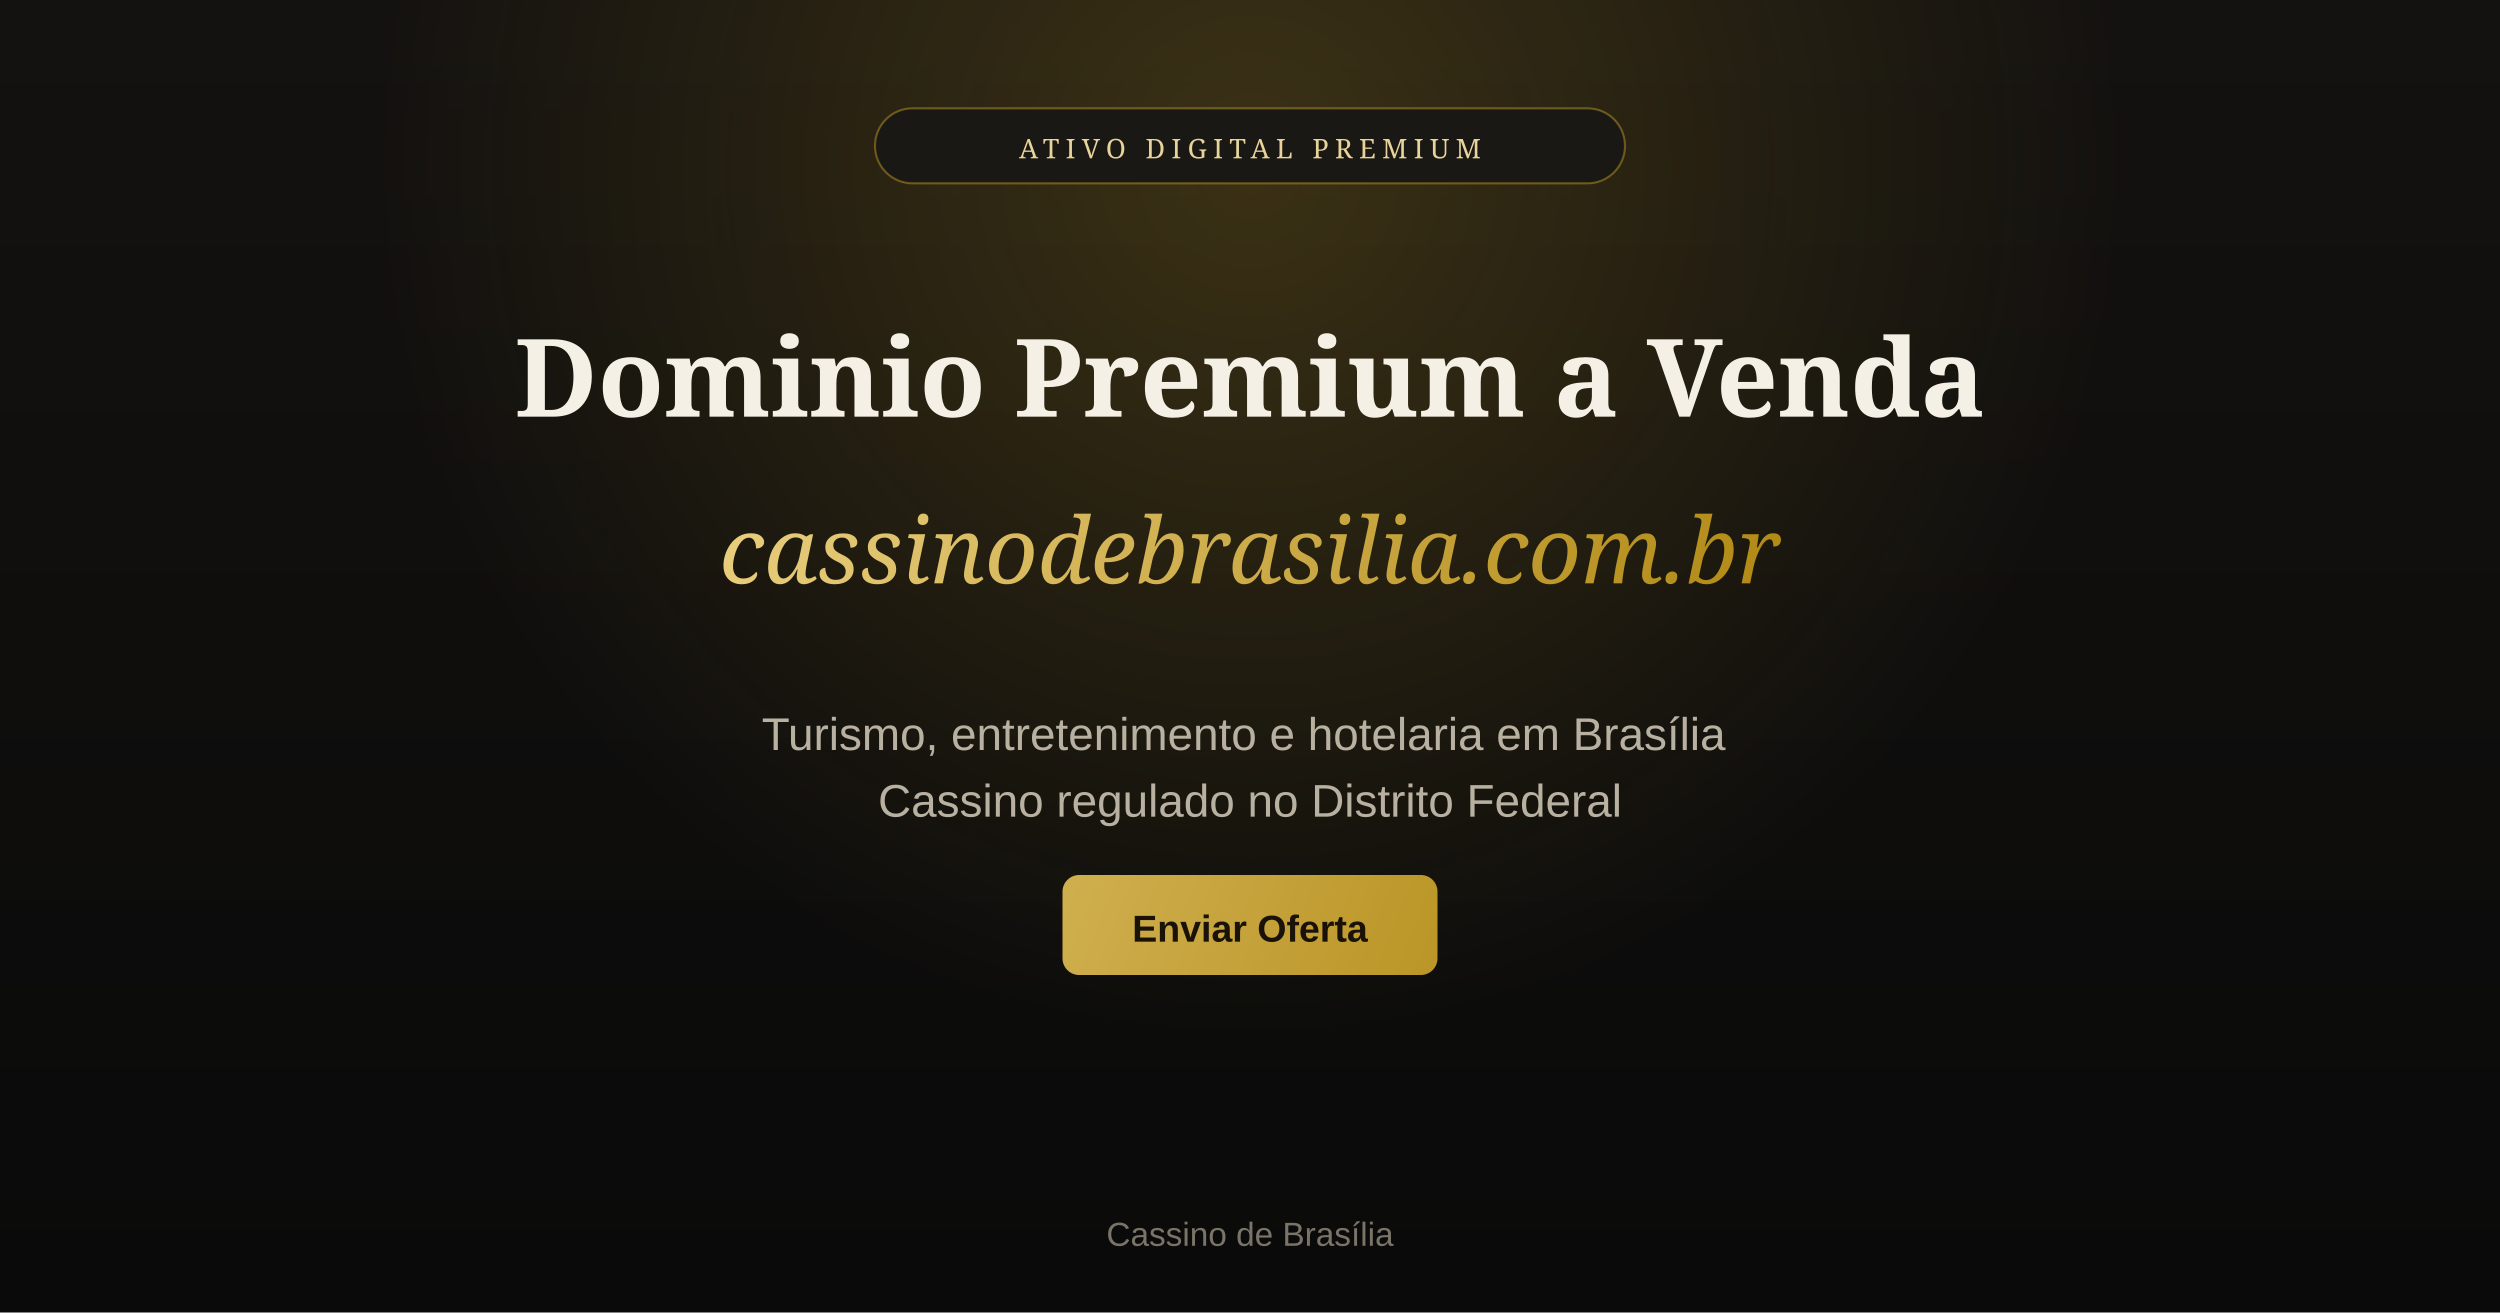
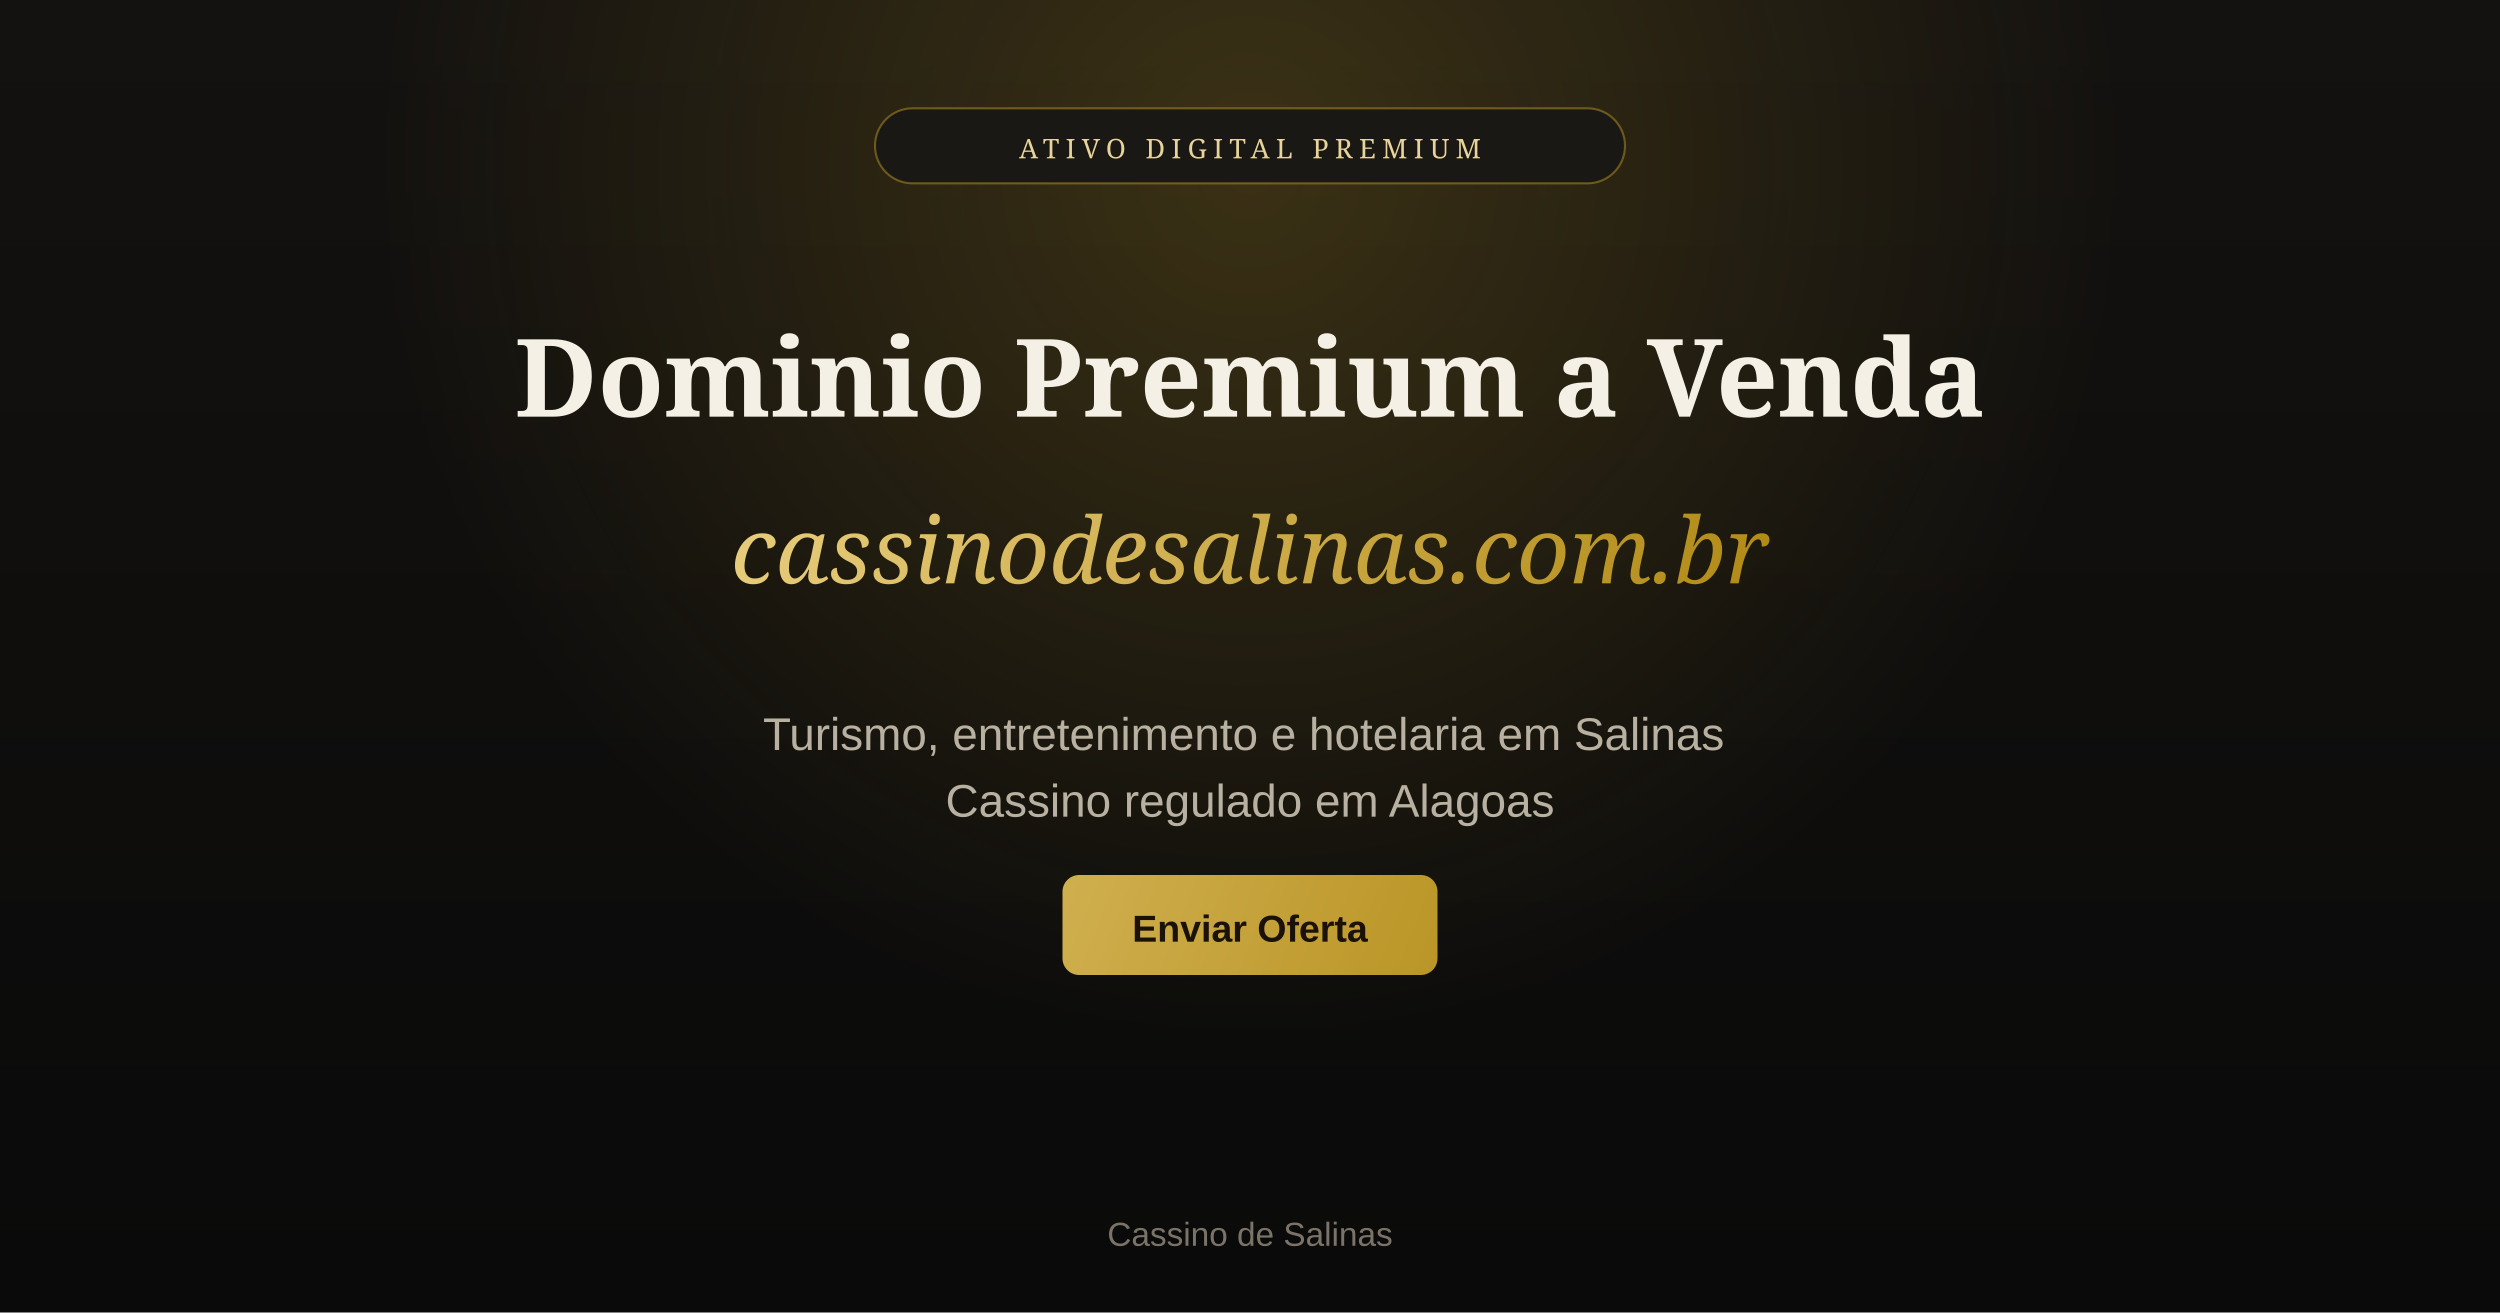
- <svg xmlns="http://www.w3.org/2000/svg" width="1200" height="630" viewBox="0 0 1200 630" role="img" aria-label="Cassino de Brasília dominio premium cassinodebrasilia.com.br a venda">
+ <svg xmlns="http://www.w3.org/2000/svg" width="1200" height="630" viewBox="0 0 1200 630" role="img" aria-label="Cassino de Salinas dominio premium cassinodesalinas.com.br a venda">
  <defs>
    <linearGradient id="bg" x1="600" y1="0" x2="600" y2="630" gradientUnits="userSpaceOnUse">
      <stop stop-color="#141210" />
      <stop offset="1" stop-color="#0a0a0a" />
    </linearGradient>
    <linearGradient id="gold" x1="300" y1="180" x2="900" y2="420" gradientUnits="userSpaceOnUse">
      <stop stop-color="#f0d78c" />
      <stop offset="1" stop-color="#a67c00" />
    </linearGradient>
    <radialGradient id="glow" cx="600" cy="80" r="420" gradientUnits="userSpaceOnUse">
      <stop stop-color="#c9a227" stop-opacity="0.22" />
      <stop offset="1" stop-color="#c9a227" stop-opacity="0" />
    </radialGradient>
  </defs>
  <rect width="1200" height="630" fill="url(#bg)" />
  <rect width="1200" height="630" fill="url(#glow)" />
  <rect x="420" y="52" width="360" height="36" rx="18" fill="#1a1814" stroke="#c9a227" stroke-opacity="0.45" />
  <text x="600" y="76" text-anchor="middle" fill="#e8d49a" font-family="Georgia, serif" font-size="13" letter-spacing="3">ATIVO DIGITAL PREMIUM</text>
  <text x="600" y="200" text-anchor="middle" fill="#f5f0e6" font-family="Georgia, serif" font-size="52" font-weight="600">Dominio Premium a Venda</text>
-   <text x="600" y="280" text-anchor="middle" fill="url(#gold)" font-family="Georgia, serif" font-size="44" font-style="italic">cassinodebrasilia.com.br</text>
+   <text x="600" y="280" text-anchor="middle" fill="url(#gold)" font-family="Georgia, serif" font-size="44" font-style="italic">cassinodesalinas.com.br</text>
  <text x="600" y="360" text-anchor="middle" fill="#b8b0a0" font-family="Arial, sans-serif" font-size="22">
-     <tspan x="600" dy="0">Turismo, entretenimento e hotelaria em Brasília</tspan>
-     <tspan x="600" dy="32">Cassino regulado no Distrito Federal</tspan>
+     <tspan x="600" dy="0">Turismo, entretenimento e hotelaria em Salinas</tspan>
+     <tspan x="600" dy="32">Cassino regulado em Alagoas</tspan>
  </text>
  <rect x="510" y="420" width="180" height="48" rx="8" fill="url(#gold)" />
  <text x="600" y="452" text-anchor="middle" fill="#1a1208" font-family="Arial, sans-serif" font-size="18" font-weight="700">Enviar Oferta</text>
-   <text x="600" y="598" text-anchor="middle" fill="#7a7468" font-family="Arial, sans-serif" font-size="16">Cassino de Brasília</text>
+   <text x="600" y="598" text-anchor="middle" fill="#7a7468" font-family="Arial, sans-serif" font-size="16">Cassino de Salinas</text>
</svg>
